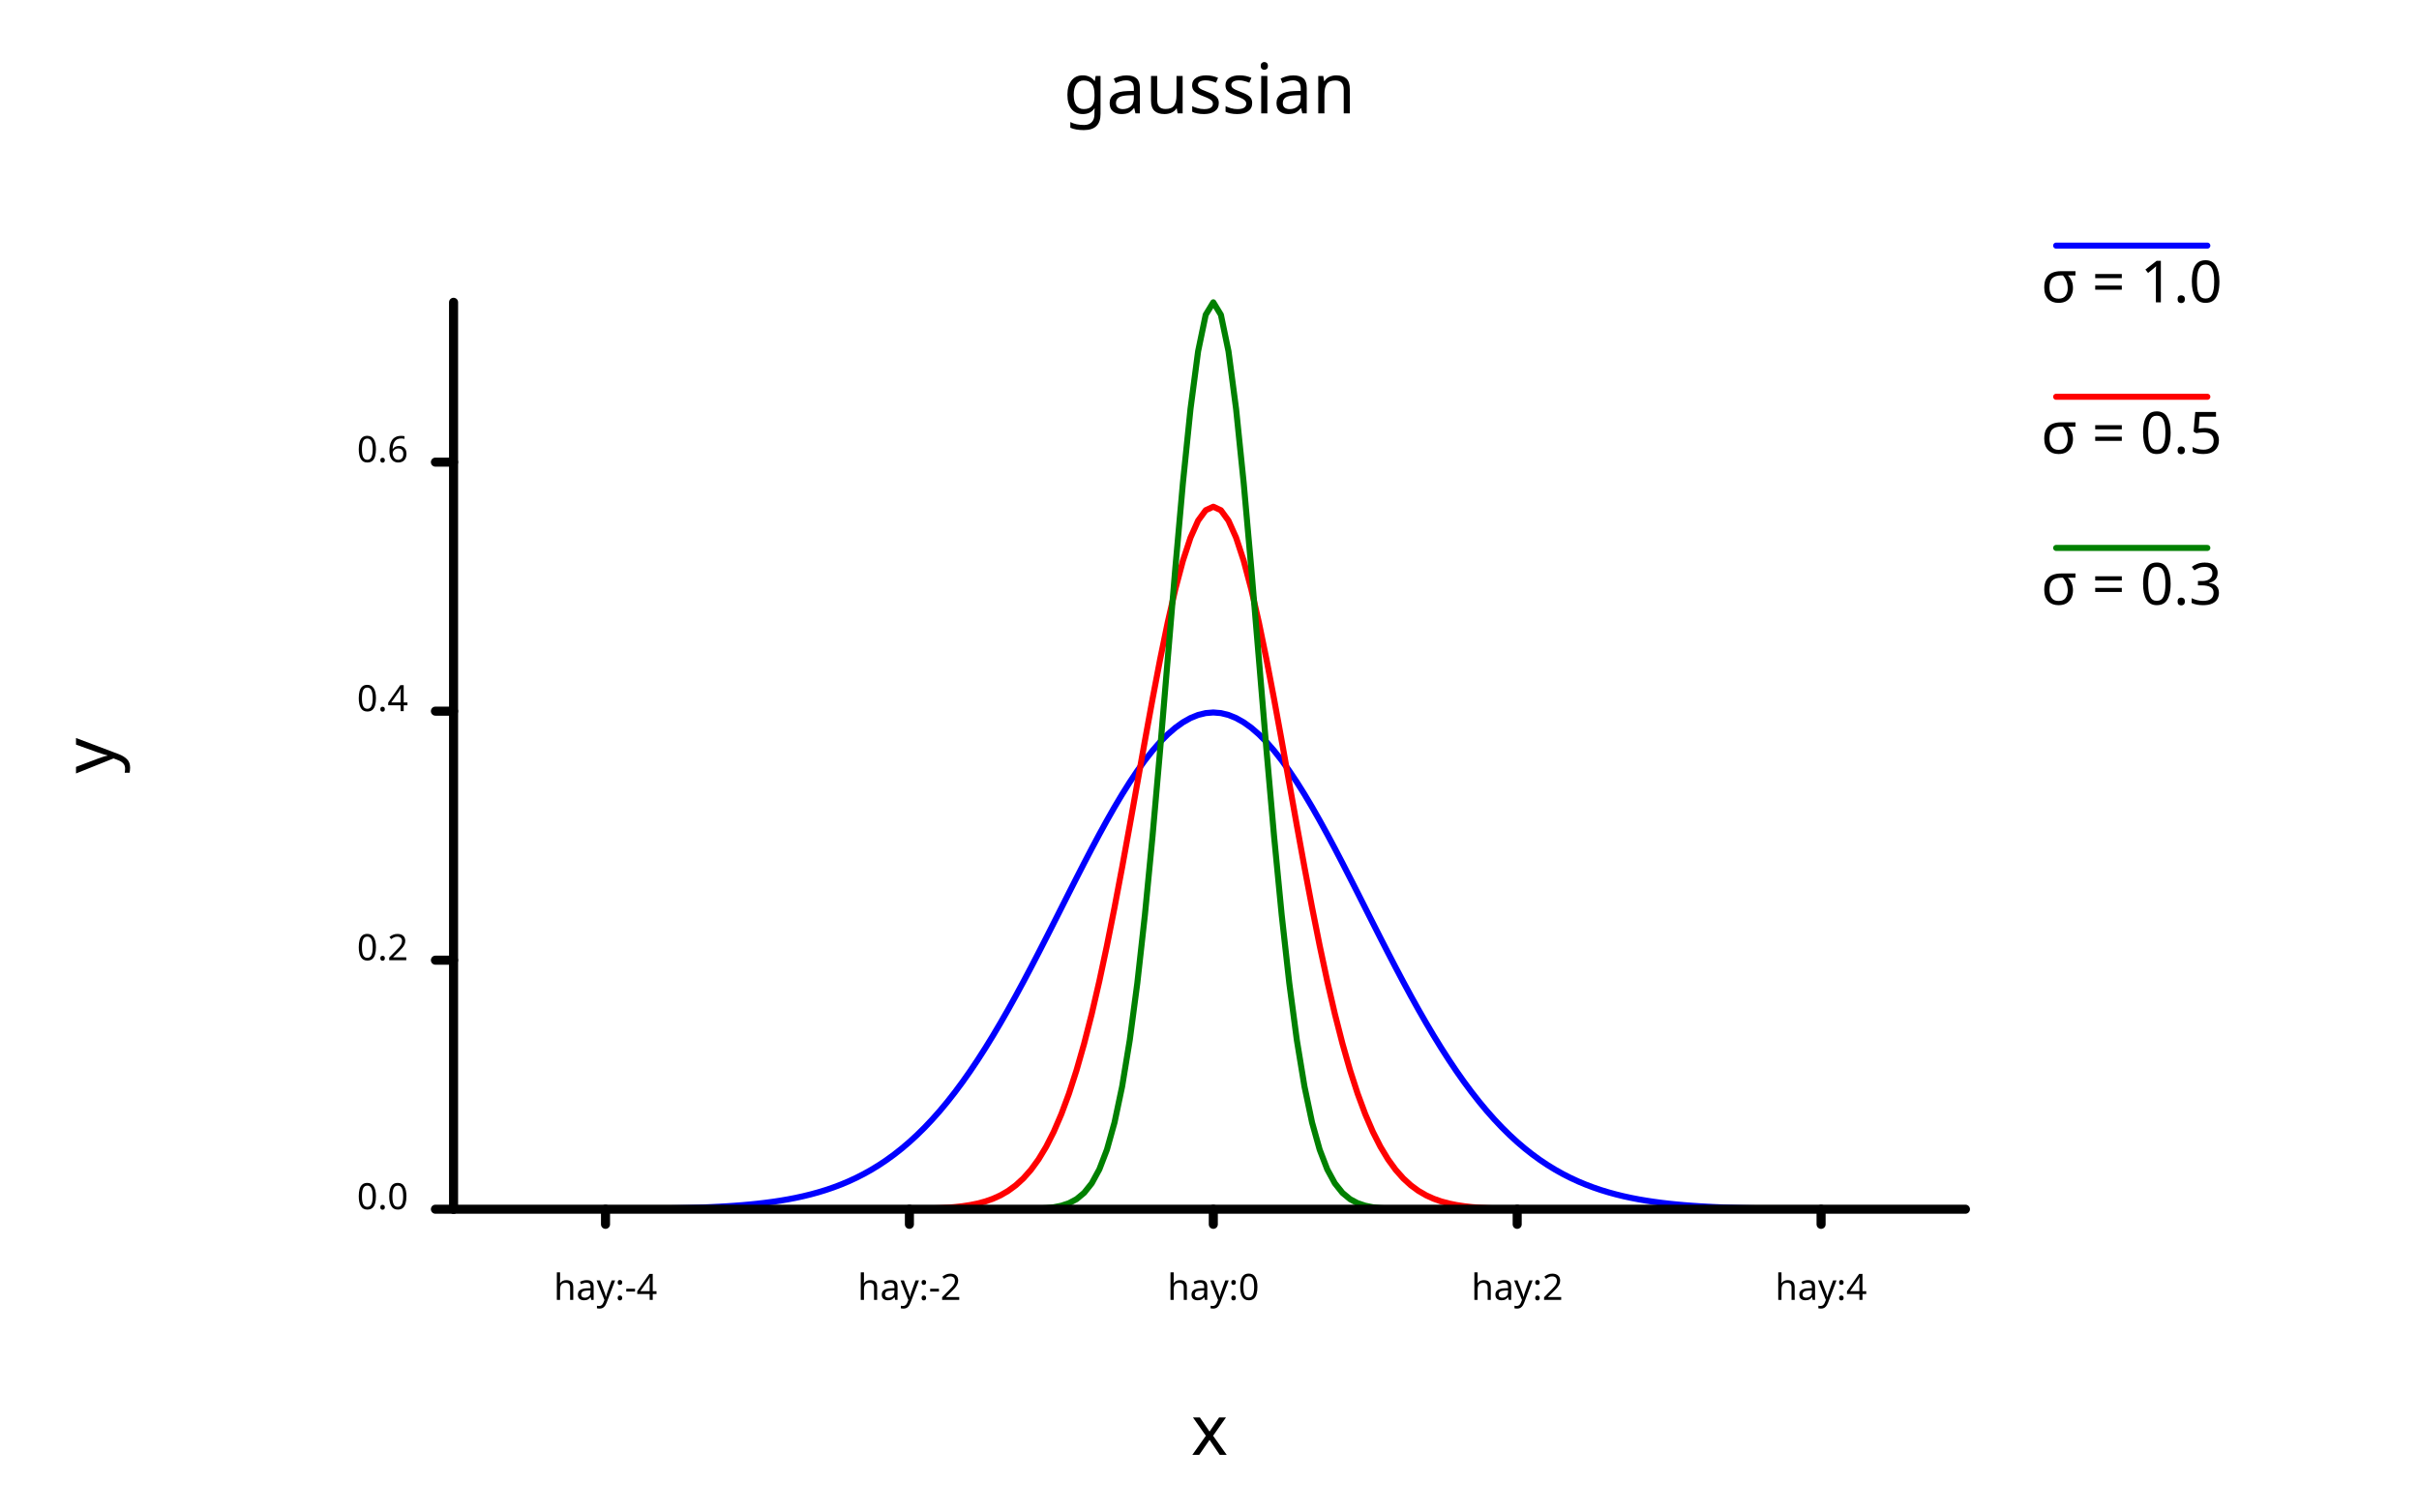
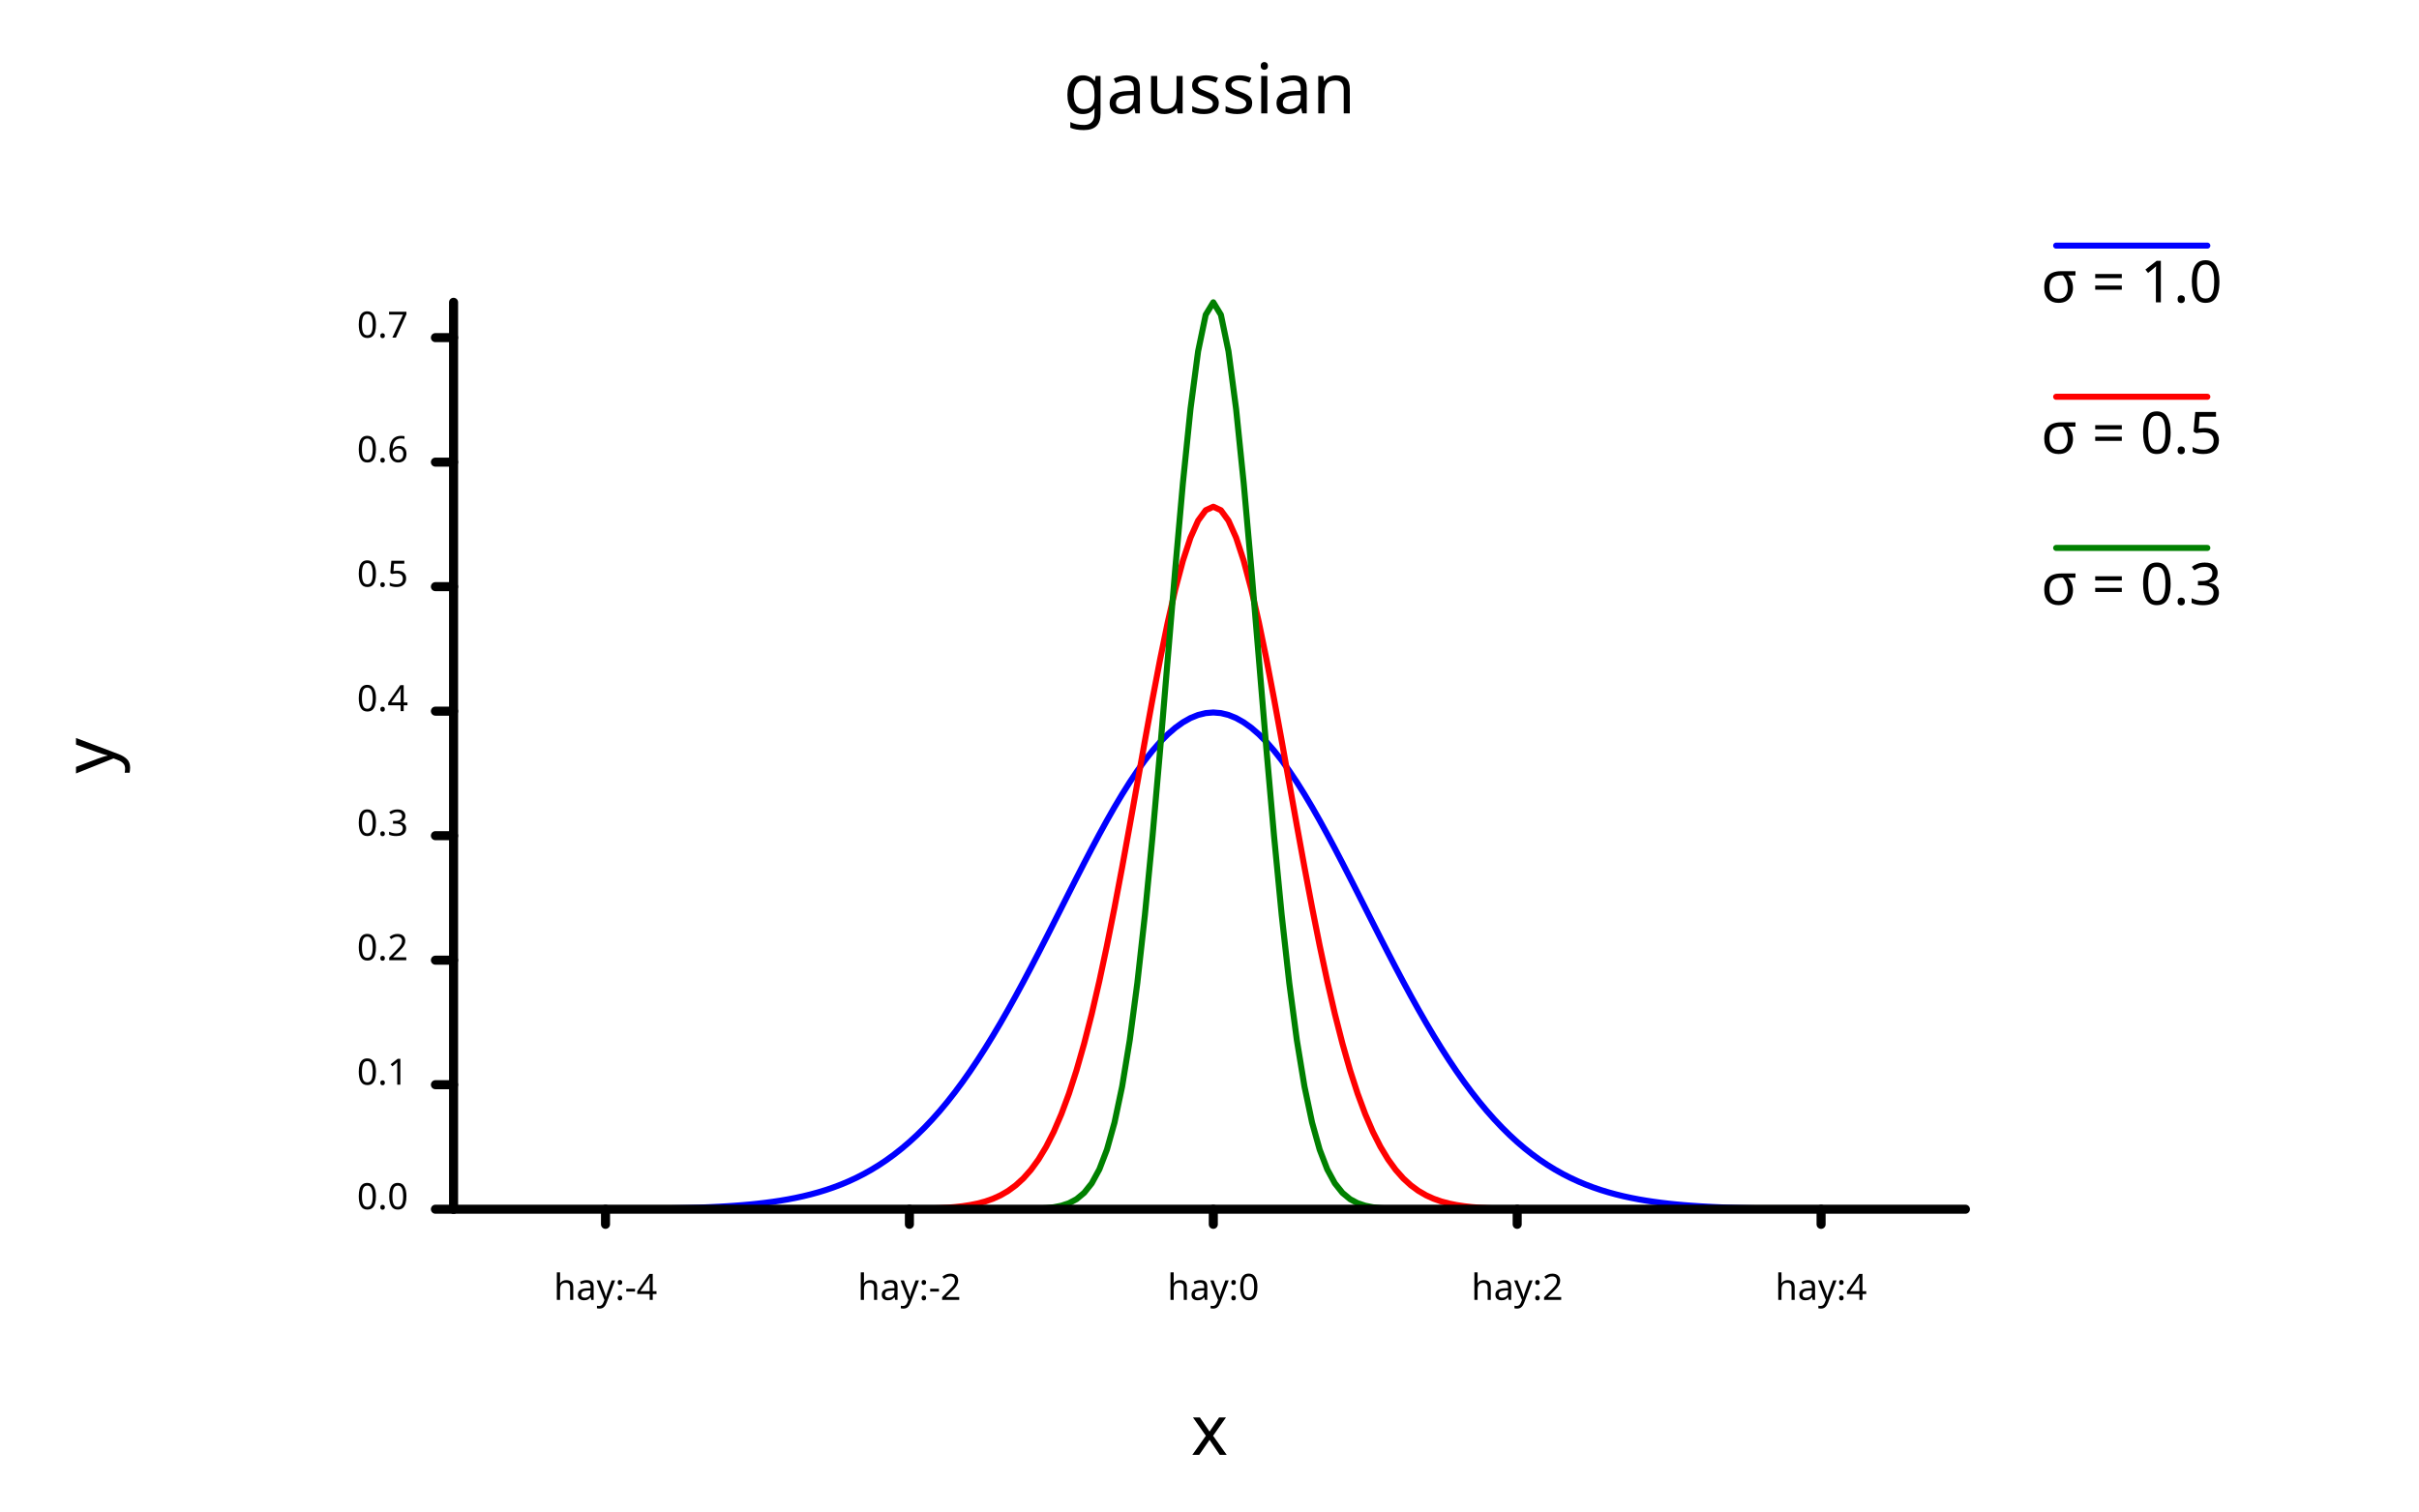
<svg xmlns="http://www.w3.org/2000/svg" class="poloto" width="800" height="500" viewBox="0 0 800 500">
  <style>.poloto { stroke-linecap:round; stroke-linejoin:round; font-family: 'Tahoma', sans-serif; background-color: AliceBlue;} .poloto_scatter{stroke-width:7} .poloto_line{stroke-width:2} .poloto_text{fill: black;} .poloto_axis_lines{stroke: black;stroke-width:3;fill:none;stroke-dasharray:none} .poloto0stroke{stroke:  blue;} .poloto1stroke{stroke:  red;} .poloto2stroke{stroke:  green;} .poloto3stroke{stroke:  gold;} .poloto4stroke{stroke:  aqua;} .poloto5stroke{stroke:  lime;} .poloto6stroke{stroke:  orange;} .poloto7stroke{stroke:  chocolate;} .poloto0fill{fill:blue;} .poloto1fill{fill:red;} .poloto2fill{fill:green;} .poloto3fill{fill:gold;} .poloto4fill{fill:aqua;} .poloto5fill{fill:lime;} .poloto6fill{fill:orange;} .poloto7fill{fill:chocolate;}</style>
  <text class="poloto_text poloto_legend_text" alignment-baseline="middle" text-anchor="start" font-size="large" x="675" y="100">σ = 1.0</text>
  <line class="poloto_line poloto_legend_icon poloto0stroke poloto0legend" stroke="black" x1="680" x2="730" y1="81.25" y2="81.25" />
  <path class="poloto_line poloto0stroke" fill="none" stroke="black" d=" M 150 399.999 L 152.513 399.999 L 155.025 399.999 L 157.538 399.999 L 160.05 399.998 L 162.563 399.998 L 165.075 399.997 L 167.588 399.997 L 170.101 399.996 L 172.613 399.995 L 175.126 399.993 L 177.638 399.992 L 180.151 399.99 L 182.663 399.987 L 185.176 399.984 L 187.688 399.98 L 190.201 399.976 L 192.714 399.97 L 195.226 399.963 L 197.739 399.955 L 200.251 399.945 L 202.764 399.933 L 205.276 399.918 L 207.789 399.901 L 210.302 399.88 L 212.814 399.855 L 215.327 399.825 L 217.839 399.79 L 220.352 399.748 L 222.864 399.699 L 225.377 399.641 L 227.889 399.572 L 230.402 399.492 L 232.915 399.399 L 235.427 399.291 L 237.94 399.164 L 240.452 399.018 L 242.965 398.849 L 245.477 398.654 L 247.99 398.431 L 250.503 398.175 L 253.015 397.882 L 255.528 397.548 L 258.04 397.169 L 260.553 396.74 L 263.065 396.255 L 265.578 395.708 L 268.09 395.094 L 270.603 394.405 L 273.116 393.637 L 275.628 392.78 L 278.141 391.829 L 280.653 390.776 L 283.166 389.613 L 285.678 388.333 L 288.191 386.927 L 290.704 385.389 L 293.216 383.71 L 295.729 381.884 L 298.241 379.903 L 300.754 377.762 L 303.266 375.454 L 305.779 372.974 L 308.291 370.318 L 310.804 367.482 L 313.317 364.464 L 315.829 361.263 L 318.342 357.879 L 320.854 354.314 L 323.367 350.571 L 325.879 346.654 L 328.392 342.571 L 330.905 338.33 L 333.417 333.941 L 335.93 329.417 L 338.442 324.77 L 340.955 320.018 L 343.467 315.179 L 345.98 310.271 L 348.492 305.316 L 351.005 300.337 L 353.518 295.358 L 356.03 290.405 L 358.543 285.503 L 361.055 280.682 L 363.568 275.967 L 366.08 271.389 L 368.593 266.974 L 371.106 262.751 L 373.618 258.748 L 376.131 254.991 L 378.643 251.506 L 381.156 248.317 L 383.668 245.446 L 386.181 242.914 L 388.693 240.739 L 391.206 238.937 L 393.719 237.521 L 396.231 236.503 L 398.744 235.889 L 401.256 235.683 L 403.769 235.889 L 406.281 236.503 L 408.794 237.521 L 411.307 238.937 L 413.819 240.739 L 416.332 242.914 L 418.844 245.446 L 421.357 248.317 L 423.869 251.506 L 426.382 254.991 L 428.894 258.748 L 431.407 262.751 L 433.92 266.974 L 436.432 271.389 L 438.945 275.967 L 441.457 280.682 L 443.97 285.503 L 446.482 290.405 L 448.995 295.358 L 451.508 300.337 L 454.02 305.316 L 456.533 310.271 L 459.045 315.179 L 461.558 320.018 L 464.07 324.77 L 466.583 329.417 L 469.095 333.941 L 471.608 338.33 L 474.121 342.571 L 476.633 346.654 L 479.146 350.571 L 481.658 354.314 L 484.171 357.879 L 486.683 361.263 L 489.196 364.464 L 491.709 367.482 L 494.221 370.318 L 496.734 372.974 L 499.246 375.454 L 501.759 377.762 L 504.271 379.903 L 506.784 381.884 L 509.296 383.71 L 511.809 385.389 L 514.322 386.927 L 516.834 388.333 L 519.347 389.613 L 521.859 390.776 L 524.372 391.829 L 526.884 392.78 L 529.397 393.637 L 531.91 394.405 L 534.422 395.094 L 536.935 395.708 L 539.447 396.255 L 541.96 396.74 L 544.472 397.169 L 546.985 397.548 L 549.497 397.882 L 552.01 398.175 L 554.523 398.431 L 557.035 398.654 L 559.548 398.849 L 562.06 399.018 L 564.573 399.164 L 567.085 399.291 L 569.598 399.399 L 572.111 399.492 L 574.623 399.572 L 577.136 399.641 L 579.648 399.699 L 582.161 399.748 L 584.673 399.79 L 587.186 399.825 L 589.698 399.855 L 592.211 399.88 L 594.724 399.901 L 597.236 399.918 L 599.749 399.933 L 602.261 399.945 L 604.774 399.955 L 607.286 399.963 L 609.799 399.97 L 612.312 399.976 L 614.824 399.98 L 617.337 399.984 L 619.849 399.987 L 622.362 399.99 L 624.874 399.992 L 627.387 399.993 L 629.899 399.995 L 632.412 399.996 L 634.925 399.997 L 637.437 399.997 L 639.95 399.998 L 642.462 399.998 L 644.975 399.999 L 647.487 399.999 L 650 399.999" />
  <text class="poloto_text poloto_legend_text" alignment-baseline="middle" text-anchor="start" font-size="large" x="675" y="150">σ = 0.5</text>
  <line class="poloto_line poloto_legend_icon poloto1stroke poloto1legend" stroke="black" x1="680" x2="730" y1="131.25" y2="131.25" />
  <path class="poloto_line poloto1stroke" fill="none" stroke="black" d=" M 150 400 L 152.513 400 L 155.025 400 L 157.538 400 L 160.05 400 L 162.563 400 L 165.075 400 L 167.588 400 L 170.101 400 L 172.613 400 L 175.126 400 L 177.638 400 L 180.151 400 L 182.663 400 L 185.176 400 L 187.688 400 L 190.201 400 L 192.714 400 L 195.226 400 L 197.739 400 L 200.251 400 L 202.764 400 L 205.276 400 L 207.789 400 L 210.302 400 L 212.814 400 L 215.327 400 L 217.839 400 L 220.352 400 L 222.864 400 L 225.377 400 L 227.889 400 L 230.402 400 L 232.915 400 L 235.427 400 L 237.94 400 L 240.452 400 L 242.965 400 L 245.477 400 L 247.99 400 L 250.503 400 L 253.015 400 L 255.528 400 L 258.04 400 L 260.553 400 L 263.065 400 L 265.578 400 L 268.09 400 L 270.603 400 L 273.116 399.999 L 275.628 399.999 L 278.141 399.999 L 280.653 399.998 L 283.166 399.996 L 285.678 399.994 L 288.191 399.991 L 290.704 399.985 L 293.216 399.978 L 295.729 399.966 L 298.241 399.948 L 300.754 399.922 L 303.266 399.884 L 305.779 399.83 L 308.291 399.753 L 310.804 399.644 L 313.317 399.492 L 315.829 399.282 L 318.342 398.997 L 320.854 398.611 L 323.367 398.097 L 325.879 397.419 L 328.392 396.533 L 330.905 395.389 L 333.417 393.93 L 335.93 392.088 L 338.442 389.79 L 340.955 386.955 L 343.467 383.5 L 345.98 379.336 L 348.492 374.38 L 351.005 368.551 L 353.518 361.78 L 356.03 354.012 L 358.543 345.218 L 361.055 335.39 L 363.568 324.558 L 366.08 312.786 L 368.593 300.18 L 371.106 286.889 L 373.618 273.104 L 376.131 259.055 L 378.643 245.009 L 381.156 231.258 L 383.668 218.116 L 386.181 205.901 L 388.693 194.926 L 391.206 185.487 L 393.719 177.846 L 396.231 172.222 L 398.744 168.78 L 401.256 167.621 L 403.769 168.78 L 406.281 172.222 L 408.794 177.846 L 411.307 185.487 L 413.819 194.926 L 416.332 205.901 L 418.844 218.116 L 421.357 231.258 L 423.869 245.009 L 426.382 259.055 L 428.894 273.104 L 431.407 286.889 L 433.92 300.18 L 436.432 312.786 L 438.945 324.558 L 441.457 335.39 L 443.97 345.218 L 446.482 354.012 L 448.995 361.78 L 451.508 368.551 L 454.02 374.38 L 456.533 379.336 L 459.045 383.5 L 461.558 386.955 L 464.07 389.79 L 466.583 392.088 L 469.095 393.93 L 471.608 395.389 L 474.121 396.533 L 476.633 397.419 L 479.146 398.097 L 481.658 398.611 L 484.171 398.997 L 486.683 399.282 L 489.196 399.492 L 491.709 399.644 L 494.221 399.753 L 496.734 399.83 L 499.246 399.884 L 501.759 399.922 L 504.271 399.948 L 506.784 399.966 L 509.296 399.978 L 511.809 399.985 L 514.322 399.991 L 516.834 399.994 L 519.347 399.996 L 521.859 399.998 L 524.372 399.999 L 526.884 399.999 L 529.397 399.999 L 531.91 400 L 534.422 400 L 536.935 400 L 539.447 400 L 541.96 400 L 544.472 400 L 546.985 400 L 549.497 400 L 552.01 400 L 554.523 400 L 557.035 400 L 559.548 400 L 562.06 400 L 564.573 400 L 567.085 400 L 569.598 400 L 572.111 400 L 574.623 400 L 577.136 400 L 579.648 400 L 582.161 400 L 584.673 400 L 587.186 400 L 589.698 400 L 592.211 400 L 594.724 400 L 597.236 400 L 599.749 400 L 602.261 400 L 604.774 400 L 607.286 400 L 609.799 400 L 612.312 400 L 614.824 400 L 617.337 400 L 619.849 400 L 622.362 400 L 624.874 400 L 627.387 400 L 629.899 400 L 632.412 400 L 634.925 400 L 637.437 400 L 639.95 400 L 642.462 400 L 644.975 400 L 647.487 400 L 650 400" />
  <text class="poloto_text poloto_legend_text" alignment-baseline="middle" text-anchor="start" font-size="large" x="675" y="200">σ = 0.3</text>
  <line class="poloto_line poloto_legend_icon poloto2stroke poloto2legend" stroke="black" x1="680" x2="730" y1="181.25" y2="181.25" />
  <path class="poloto_line poloto2stroke" fill="none" stroke="black" d=" M 150 400 L 152.513 400 L 155.025 400 L 157.538 400 L 160.05 400 L 162.563 400 L 165.075 400 L 167.588 400 L 170.101 400 L 172.613 400 L 175.126 400 L 177.638 400 L 180.151 400 L 182.663 400 L 185.176 400 L 187.688 400 L 190.201 400 L 192.714 400 L 195.226 400 L 197.739 400 L 200.251 400 L 202.764 400 L 205.276 400 L 207.789 400 L 210.302 400 L 212.814 400 L 215.327 400 L 217.839 400 L 220.352 400 L 222.864 400 L 225.377 400 L 227.889 400 L 230.402 400 L 232.915 400 L 235.427 400 L 237.94 400 L 240.452 400 L 242.965 400 L 245.477 400 L 247.99 400 L 250.503 400 L 253.015 400 L 255.528 400 L 258.04 400 L 260.553 400 L 263.065 400 L 265.578 400 L 268.09 400 L 270.603 400 L 273.116 400 L 275.628 400 L 278.141 400 L 280.653 400 L 283.166 400 L 285.678 400 L 288.191 400 L 290.704 400 L 293.216 400 L 295.729 400 L 298.241 400 L 300.754 400 L 303.266 400 L 305.779 400 L 308.291 400 L 310.804 400 L 313.317 400 L 315.829 400 L 318.342 400 L 320.854 400 L 323.367 400 L 325.879 399.999 L 328.392 399.997 L 330.905 399.994 L 333.417 399.988 L 335.93 399.975 L 338.442 399.949 L 340.955 399.899 L 343.467 399.807 L 345.98 399.639 L 348.492 399.344 L 351.005 398.84 L 353.518 398.006 L 356.03 396.667 L 358.543 394.581 L 361.055 391.43 L 363.568 386.819 L 366.08 380.281 L 368.593 371.31 L 371.106 359.399 L 373.618 344.119 L 376.131 325.194 L 378.643 302.604 L 381.156 276.666 L 383.668 248.099 L 386.181 218.041 L 388.693 188.006 L 391.206 159.779 L 393.719 135.251 L 396.231 116.212 L 398.744 104.138 L 401.256 100 L 403.769 104.138 L 406.281 116.212 L 408.794 135.251 L 411.307 159.779 L 413.819 188.006 L 416.332 218.041 L 418.844 248.099 L 421.357 276.666 L 423.869 302.604 L 426.382 325.194 L 428.894 344.119 L 431.407 359.399 L 433.92 371.31 L 436.432 380.281 L 438.945 386.819 L 441.457 391.43 L 443.97 394.581 L 446.482 396.667 L 448.995 398.006 L 451.508 398.84 L 454.02 399.344 L 456.533 399.639 L 459.045 399.807 L 461.558 399.899 L 464.07 399.949 L 466.583 399.975 L 469.095 399.988 L 471.608 399.994 L 474.121 399.997 L 476.633 399.999 L 479.146 400 L 481.658 400 L 484.171 400 L 486.683 400 L 489.196 400 L 491.709 400 L 494.221 400 L 496.734 400 L 499.246 400 L 501.759 400 L 504.271 400 L 506.784 400 L 509.296 400 L 511.809 400 L 514.322 400 L 516.834 400 L 519.347 400 L 521.859 400 L 524.372 400 L 526.884 400 L 529.397 400 L 531.91 400 L 534.422 400 L 536.935 400 L 539.447 400 L 541.96 400 L 544.472 400 L 546.985 400 L 549.497 400 L 552.01 400 L 554.523 400 L 557.035 400 L 559.548 400 L 562.06 400 L 564.573 400 L 567.085 400 L 569.598 400 L 572.111 400 L 574.623 400 L 577.136 400 L 579.648 400 L 582.161 400 L 584.673 400 L 587.186 400 L 589.698 400 L 592.211 400 L 594.724 400 L 597.236 400 L 599.749 400 L 602.261 400 L 604.774 400 L 607.286 400 L 609.799 400 L 612.312 400 L 614.824 400 L 617.337 400 L 619.849 400 L 622.362 400 L 624.874 400 L 627.387 400 L 629.899 400 L 632.412 400 L 634.925 400 L 637.437 400 L 639.95 400 L 642.462 400 L 644.975 400 L 647.487 400 L 650 400" />
  <text class="poloto_labels poloto_text poloto_title" alignment-baseline="start" text-anchor="middle" font-size="x-large" x="400" y="37.5"> gaussian</text>
  <text class="poloto_labels poloto_text poloto_xname" alignment-baseline="start" text-anchor="middle" font-size="x-large" x="400" y="481.25"> x</text>
  <text class="poloto_labels poloto_text poloto_yname" alignment-baseline="start" text-anchor="middle" font-size="x-large" transform="rotate(-90,37.5,250)" x="37.5" y="250"> y</text>
  <line class="poloto_axis_lines" stroke="black" x1="200.251" x2="200.251" y1="400" y2="405" />
  <text class="poloto_tick_labels poloto_text" alignment-baseline="start" text-anchor="middle" x="200.251" y="430">hay:-4</text>
  <line class="poloto_axis_lines" stroke="black" x1="300.754" x2="300.754" y1="400" y2="405" />
  <text class="poloto_tick_labels poloto_text" alignment-baseline="start" text-anchor="middle" x="300.754" y="430">hay:-2</text>
  <line class="poloto_axis_lines" stroke="black" x1="401.256" x2="401.256" y1="400" y2="405" />
  <text class="poloto_tick_labels poloto_text" alignment-baseline="start" text-anchor="middle" x="401.256" y="430">hay:0</text>
  <line class="poloto_axis_lines" stroke="black" x1="501.759" x2="501.759" y1="400" y2="405" />
  <text class="poloto_tick_labels poloto_text" alignment-baseline="start" text-anchor="middle" x="501.759" y="430">hay:2</text>
  <line class="poloto_axis_lines" stroke="black" x1="602.261" x2="602.261" y1="400" y2="405" />
  <text class="poloto_tick_labels poloto_text" alignment-baseline="start" text-anchor="middle" x="602.261" y="430">hay:4</text>
  <line class="poloto_axis_lines" stroke="black" x1="150" x2="144" y1="400" y2="400" />
  <text class="poloto_tick_labels poloto_text" alignment-baseline="middle" text-anchor="end" x="135" y="400">0.0</text>
+   <line class="poloto_axis_lines" stroke="black" x1="150" x2="144" y1="358.812" y2="358.812" />
+   <text class="poloto_tick_labels poloto_text" alignment-baseline="middle" text-anchor="end" x="135" y="358.812">0.1</text>
  <line class="poloto_axis_lines" stroke="black" x1="150" x2="144" y1="317.624" y2="317.624" />
  <text class="poloto_tick_labels poloto_text" alignment-baseline="middle" text-anchor="end" x="135" y="317.624">0.2</text>
+   <line class="poloto_axis_lines" stroke="black" x1="150" x2="144" y1="276.436" y2="276.436" />
+   <text class="poloto_tick_labels poloto_text" alignment-baseline="middle" text-anchor="end" x="135" y="276.436">0.3</text>
  <line class="poloto_axis_lines" stroke="black" x1="150" x2="144" y1="235.248" y2="235.248" />
  <text class="poloto_tick_labels poloto_text" alignment-baseline="middle" text-anchor="end" x="135" y="235.248">0.4</text>
+   <line class="poloto_axis_lines" stroke="black" x1="150" x2="144" y1="194.059" y2="194.059" />
+   <text class="poloto_tick_labels poloto_text" alignment-baseline="middle" text-anchor="end" x="135" y="194.059">0.5</text>
  <line class="poloto_axis_lines" stroke="black" x1="150" x2="144" y1="152.871" y2="152.871" />
  <text class="poloto_tick_labels poloto_text" alignment-baseline="middle" text-anchor="end" x="135" y="152.871">0.6</text>
+   <line class="poloto_axis_lines" stroke="black" x1="150" x2="144" y1="111.683" y2="111.683" />
+   <text class="poloto_tick_labels poloto_text" alignment-baseline="middle" text-anchor="end" x="135" y="111.683">0.7</text>
  <path stroke="black" fill="none" class="poloto_axis_lines" d=" M 150 400 L 650 400" />
  <path stroke="black" fill="none" class="poloto_axis_lines" d=" M 150 400 L 150 100" />
</svg>
